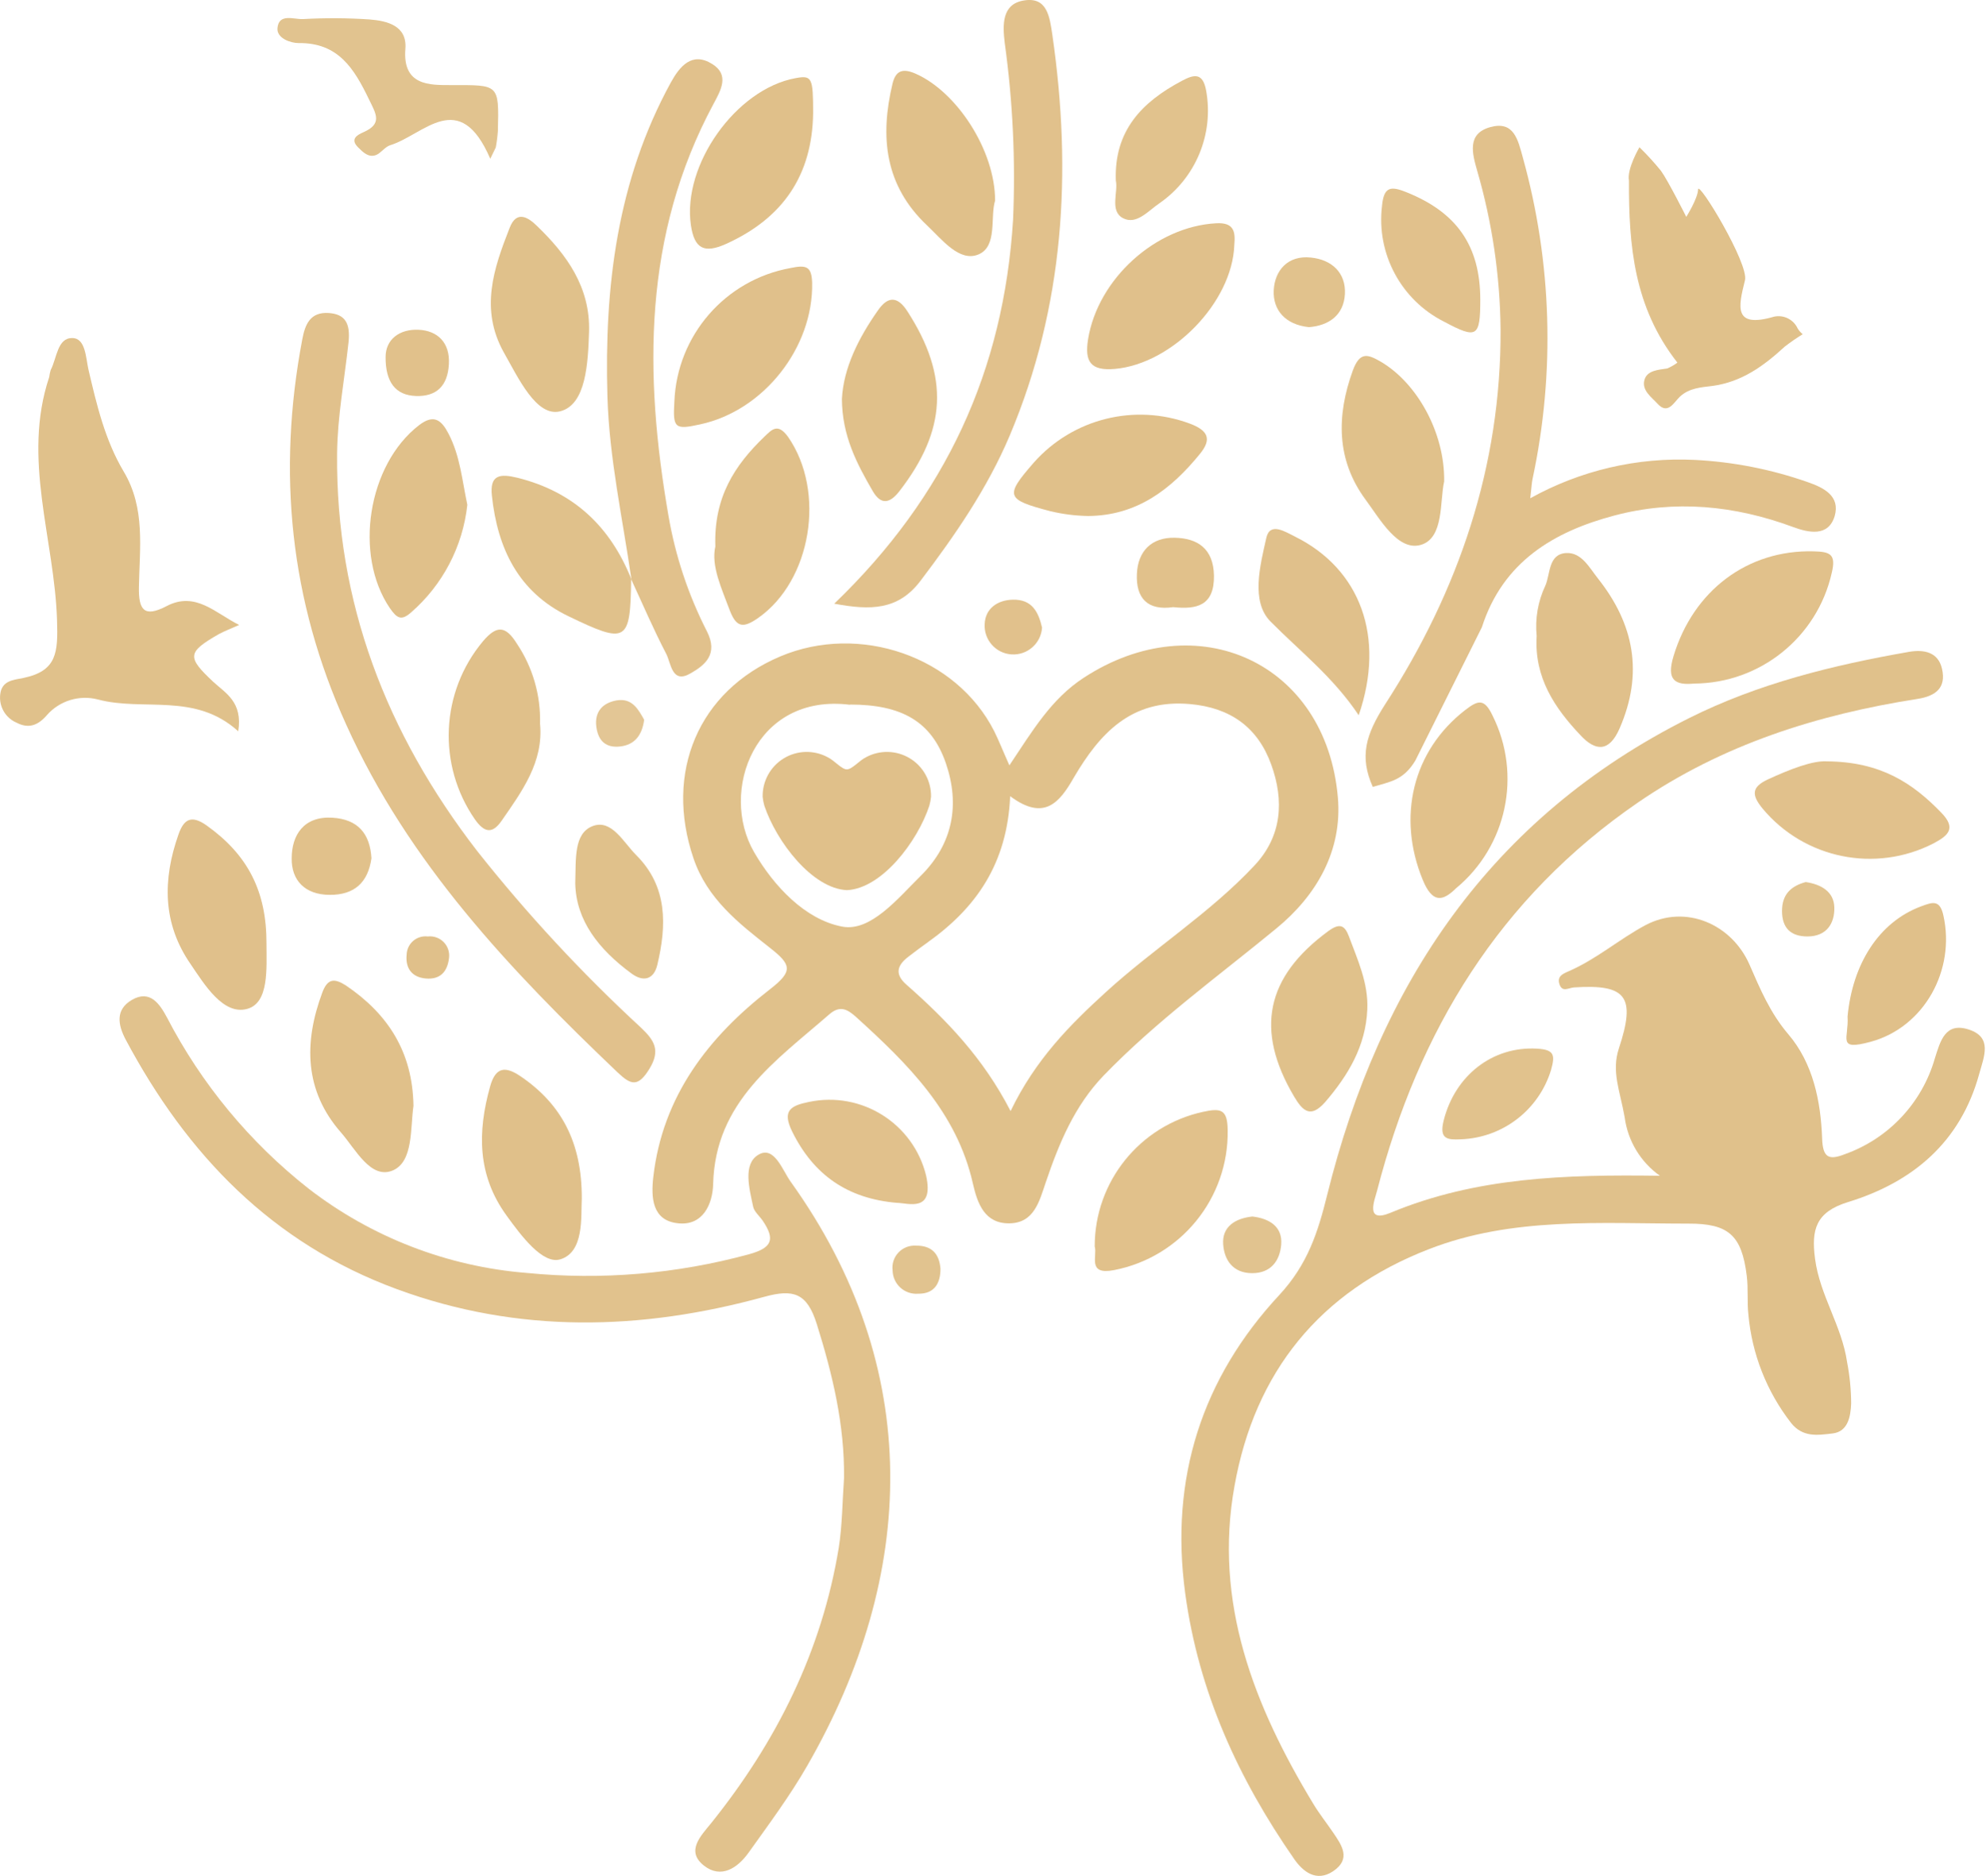
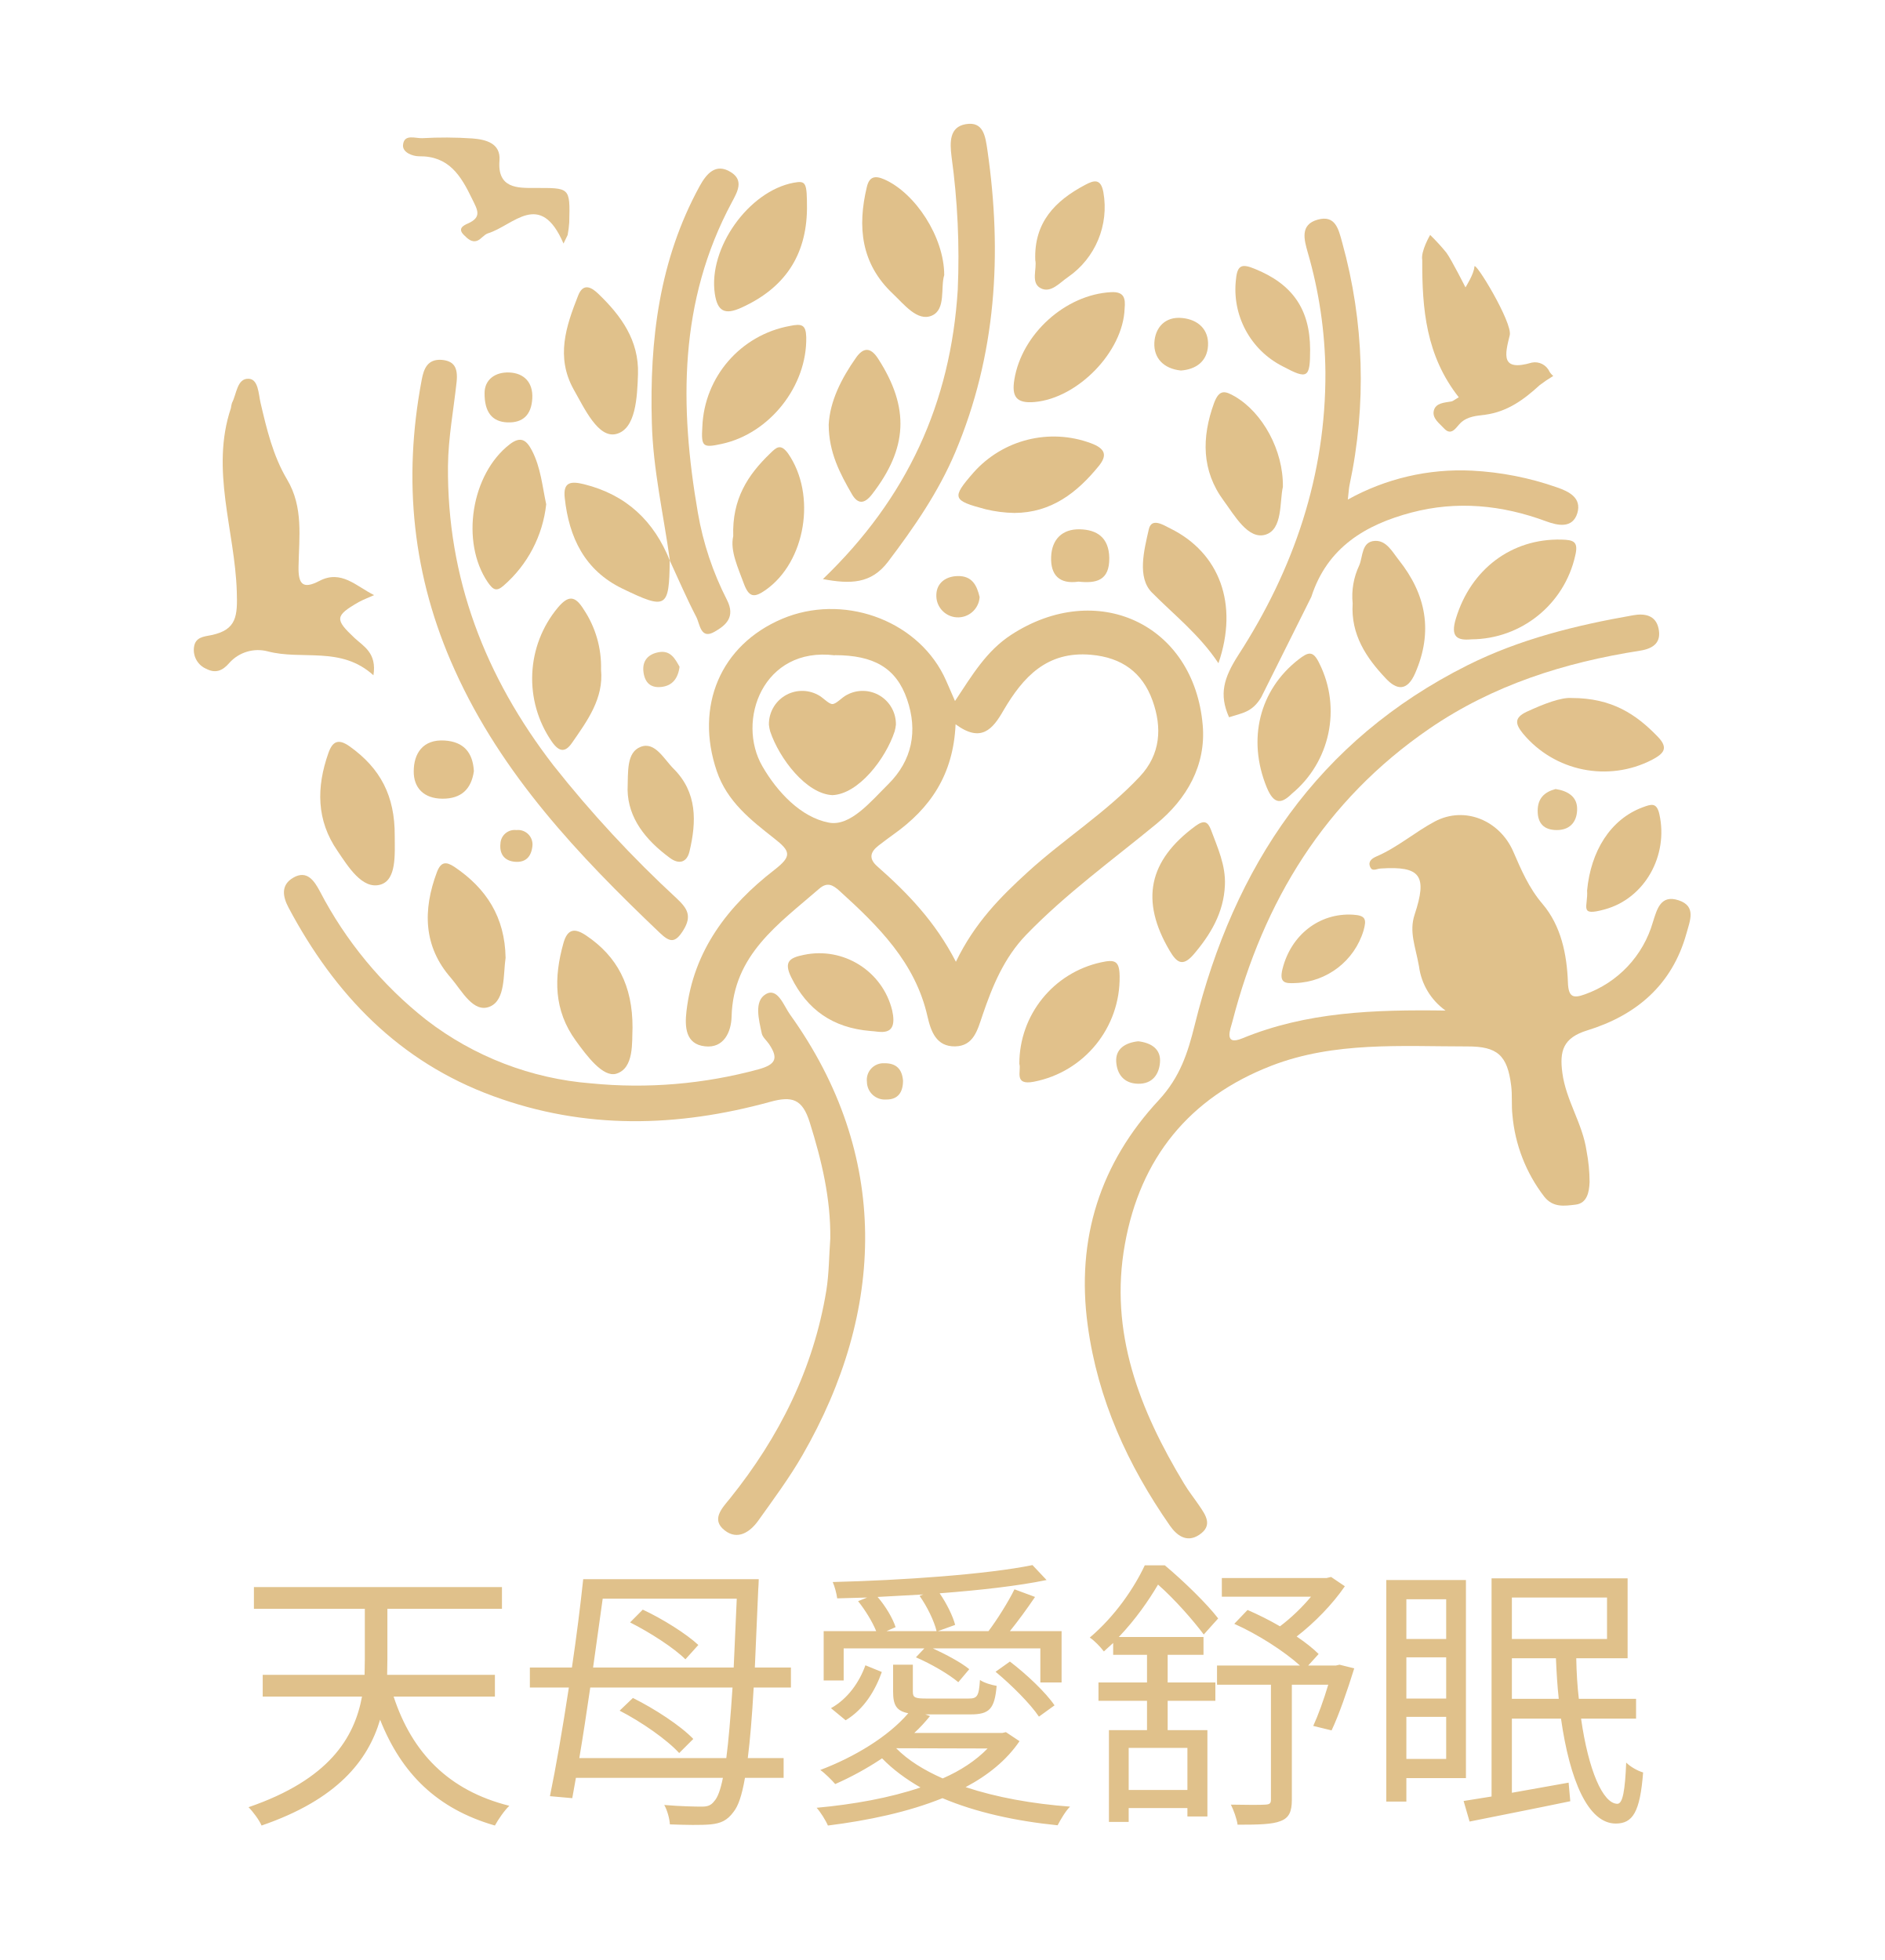
- <svg xmlns="http://www.w3.org/2000/svg" id="圖層_1" data-name="圖層 1" viewBox="0 0 281.99 266.53">
+ <svg xmlns="http://www.w3.org/2000/svg" id="圖層_1" data-name="圖層 1" viewBox="0 0 355 369.23">
  <defs>
-     <style>.cls-1{fill:#e0c18b;}.cls-2{fill:#e1c28d;}.cls-3{fill:#e1c18c;}.cls-4{fill:#e0c08a;}.cls-5{fill:#e0c08b;}.cls-6{fill:#e1c18b;}.cls-7{fill:#e1c38f;}.cls-8{fill:#e3c695;}</style>
+     <style>.cls-1,.cls-9{fill:#e0c18b;}.cls-2{fill:#e1c28d;}.cls-3{fill:#e1c18c;}.cls-4{fill:#e0c08a;}.cls-5{fill:#e0c08b;}.cls-6{fill:#e1c18b;}.cls-7{fill:#e1c38f;}.cls-8{fill:#e3c695;}.cls-9{font-size:53.15px;font-family:ARDCCSTMoritaFGB-BD, AR DCCSTMoritaFGB;}</style>
  </defs>
-   <path class="cls-1" d="M272.28,198.79a12.15,12.15,0,0,1-5-8.31c-.67-3.8-1.91-6.49-.82-9.79,2.41-7.29,1.15-9.15-6.36-8.66-.78.05-1.67.74-2.07-.42s.48-1.52,1.23-1.85c4-1.72,7.26-4.6,11-6.59,5.7-3,12.24-.13,14.76,5.64,1.49,3.42,2.93,6.86,5.51,9.88,3.51,4.12,4.61,9.5,4.8,14.85.1,2.74,1,3.05,3.21,2.19a20.43,20.43,0,0,0,12.79-13.59c.79-2.5,1.48-5.23,4.85-4.12s2.14,3.82,1.47,6.26C315,194,308.22,199.7,299,202.53c-4.57,1.41-5.23,3.9-4.68,8.05.68,5.19,3.8,9.52,4.55,14.67a31.78,31.78,0,0,1,.58,5.89c-.07,1.87-.46,4-2.62,4.26s-4.26.59-5.92-1.5a29.37,29.37,0,0,1-6.06-15.44c-.2-1.81,0-3.66-.23-5.47-.71-5.75-2.59-7.42-8.29-7.4-12.4,0-25-1-36.86,3.63-15.5,6-24.72,17.44-27.61,33.63-3,16.57,2.77,31.25,11.17,45.14.85,1.42,1.89,2.72,2.82,4.09,1.26,1.84,2.62,3.78,0,5.53-2.4,1.59-4.3,0-5.5-1.72-7.94-11.42-13.59-23.75-15.49-37.74-2.23-16.37,2.38-30.62,13.39-42.45,4-4.33,5.46-8.88,6.77-14.18,7.4-29.88,23.15-53.58,51.36-67.73,9.86-4.94,20.45-7.54,31.24-9.43,2.14-.38,4.2,0,4.74,2.42.6,2.64-.85,3.85-3.49,4.26-14.22,2.22-27.7,6.48-39.69,14.71-19.66,13.5-31.21,32.46-37.08,55.2-.34,1.32-1.73,4.61,1.89,3.11C246.13,199,258.8,198.6,272.28,198.79Z" transform="translate(-36.5 -31.74)" />
-   <path class="cls-1" d="M179.88,140.48c3.31-4.95,5.94-9.43,10.55-12.44,16.12-10.53,34.46-2.14,36.11,17,.65,7.55-3,13.91-8.75,18.62-8.3,6.83-17,13.11-24.53,20.9-4.15,4.32-6.34,9.65-8.21,15.16-.92,2.7-1.65,5.78-5.16,5.83s-4.54-2.77-5.2-5.67c-2.29-10.14-9.26-17-16.56-23.62-1.24-1.12-2.3-1.74-3.84-.4-7.58,6.61-16.19,12.41-16.49,24.08-.07,2.93-1.49,6-5,5.6-3.71-.39-3.83-3.71-3.5-6.6,1.32-11.48,7.85-19.9,16.6-26.67,3.32-2.58,3-3.49-.09-5.91-4.37-3.44-8.85-6.91-10.8-12.66-4.16-12.22.68-23.77,12.33-28.7,11.24-4.75,25,0,30.38,10.62C178.37,136.92,178.91,138.31,179.88,140.48Zm.11,4.39c-.42,9.6-4.86,15.87-11.67,20.72-.94.67-1.86,1.37-2.78,2.07-1.61,1.23-2,2.49-.26,4,5.67,5,10.88,10.38,14.77,17.94,3.53-7.32,8.39-12.21,13.53-16.9,6.84-6.24,14.77-11.21,21.12-18,3.93-4.19,4.21-9.24,2.38-14.32-1.9-5.27-5.76-8.1-11.57-8.61-8.33-.74-12.81,4.2-16.48,10.45C187,145.78,184.82,148.45,180,144.87Zm-22.76-13c-13.49-1.68-18.62,12.32-13.61,20.95,2.8,4.83,7.26,9.58,12.51,10.57,4.05.77,7.9-4,11.17-7.23,4.55-4.51,5.59-10.08,3.55-16S164.58,131.84,157.23,131.84Z" transform="translate(-36.5 -31.74)" />
-   <path class="cls-2" d="M156.39,241.75c.09-7.56-1.62-14.71-3.87-21.89-1.39-4.45-3.35-5-7.46-3.87-17.45,4.8-34.88,5.27-52.16-1.08-17.75-6.52-29.84-19.12-38.54-35.45-1.14-2.15-1.47-4.28.86-5.65,2.63-1.54,4,.65,5,2.5A74.68,74.68,0,0,0,80.31,200.6a58.31,58.31,0,0,0,31.05,12,87.44,87.44,0,0,0,31.51-2.65c3.35-.92,3.73-2.14,2-4.73-.46-.69-1.22-1.3-1.38-2-.55-2.59-1.51-6.09.74-7.42s3.4,2.19,4.57,3.82c19,26.49,17.95,55.92,2.36,83-2.46,4.29-5.44,8.29-8.32,12.33-1.56,2.19-3.91,3.77-6.35,1.85-2.62-2.05-.44-4.22,1-6,9.29-11.56,15.73-24.44,18.15-39.15C156.15,248.39,156.15,245.05,156.39,241.75Z" transform="translate(-36.5 -31.74)" />
-   <path class="cls-3" d="M237.55,139.79c-1.71,2.84-3.58,3-6.05,3.75-1.93-4.32-1-7.42,1.74-11.71,10.47-16.17,16.51-33.9,16.41-53.32A83.7,83.7,0,0,0,246.33,56c-.7-2.46-1.49-5.27,1.86-6.2s3.93,1.78,4.63,4.34a95.69,95.69,0,0,1,1.38,45.62c-.13.61-.15,1.23-.33,2.77a43.65,43.65,0,0,1,23.36-5.45,57.14,57.14,0,0,1,16,3.14c2.34.8,4.7,2,3.88,4.84-.9,3-3.73,2.36-5.9,1.56-8.32-3.08-16.81-3.91-25.38-1.64S250,111.51,247,120.85" transform="translate(-36.5 -31.74)" />
-   <path class="cls-3" d="M241.79,132" transform="translate(-36.5 -31.74)" />
-   <path class="cls-3" d="M86,80.42c-.57,5.25-1.57,10.5-1.62,15.75-.2,21.16,7,39.76,19.86,56.43a219,219,0,0,0,23.29,25.13c1.91,1.81,2.83,3.22,1.22,5.86s-2.62,2.32-4.51.53c-15.3-14.58-29.71-29.79-38.57-49.44-8-17.64-9.82-35.86-6.23-54.75.39-2.06,1.1-3.9,3.76-3.72C85.45,76.37,86.31,77.58,86,80.42Z" transform="translate(-36.5 -31.74)" />
-   <path class="cls-1" d="M70.34,135.64c-6.14-5.58-13.44-2.79-19.93-4.52a7.23,7.23,0,0,0-7.22,2.19c-1.28,1.5-2.62,2-4.33,1.11a3.87,3.87,0,0,1-2.33-4c.21-2,1.86-2.07,3.3-2.36,4.76-1,4.92-3.6,4.77-8.21-.36-11.51-5-22.92-1.11-34.54a6,6,0,0,1,.21-1c.88-1.67.94-4.58,3.07-4.54,1.9,0,1.92,2.86,2.3,4.51,1.17,5,2.35,10,5,14.46,3.12,5.23,2.25,10.88,2.16,16.45-.05,3.18.72,4.34,3.92,2.67,4.13-2.17,6.94,1,10.32,2.67-1.11.5-2,.83-2.9,1.31-4.51,2.59-4.52,3.26-.78,6.77C68.5,130.2,71,131.45,70.34,135.64Z" transform="translate(-36.5 -31.74)" />
-   <path class="cls-3" d="M155,117.51c15.88-15.27,24.07-33.15,25.4-54.52a139.42,139.42,0,0,0-1.18-25.13c-.31-2.6-.43-5.53,2.7-6.05,3.33-.56,3.68,2.28,4.07,4.93,2.81,19.48,1.68,38.52-6.06,56.88-3.19,7.54-7.78,14.18-12.7,20.67C164.07,118.44,160.17,118.48,155,117.51Z" transform="translate(-36.5 -31.74)" />
-   <path class="cls-3" d="M126.19,114.07c-1.24-8.64-3.15-17.18-3.41-26-.45-15.59,1.38-30.67,9-44.6,1.25-2.27,3-4.45,5.88-2.64,2.53,1.56,1.2,3.78.18,5.69-10,18.63-9.87,38.37-6.39,58.48a57.42,57.42,0,0,0,5.45,16.41c1.68,3.28-.27,4.83-2.31,6-2.67,1.56-2.77-1.46-3.46-2.78-1.81-3.47-3.35-7.08-5-10.64Z" transform="translate(-36.5 -31.74)" />
-   <path class="cls-1" d="M274.77,83.26c-6.17-7.87-6.92-16.62-6.88-25.86-.32-1.67,1.49-4.74,1.49-4.74A40,40,0,0,1,272.43,56c1,1.37,3.6,6.55,3.6,6.55s1.64-2.59,1.68-3.9,7.24,10.59,6.66,12.91c-.93,3.72-1.72,6.89,4.16,5.16a3,3,0,0,1,3.32,1.68,3,3,0,0,0,.72.82A29.38,29.38,0,0,0,290,81c-2.94,2.7-6.05,5-10.26,5.57-1.53.2-3.29.27-4.63,1.54-.82.78-1.7,2.61-3.15,1-.84-.92-2.24-1.87-1.89-3.32s2-1.5,3.28-1.71A7.13,7.13,0,0,0,274.77,83.26Z" transform="translate(-36.5 -31.74)" />
-   <path class="cls-4" d="M177.85,60.24c-.73,2.33.37,6.48-2.34,7.64s-5.19-2.1-7.34-4.13c-6-5.66-6.7-12.59-4.89-20.13.45-1.86,1.45-2.22,3.3-1.4C172.42,44.8,177.85,53.1,177.85,60.24Z" transform="translate(-36.5 -31.74)" />
-   <path class="cls-5" d="M132.29,88.82a20.09,20.09,0,0,1,16.5-19c2.23-.47,3-.25,3.07,2.09.19,9.19-6.87,18.18-15.9,20.12C132.35,92.83,132.06,92.58,132.29,88.82Z" transform="translate(-36.5 -31.74)" />
-   <path class="cls-4" d="M95.23,188.86c-.46,3.12,0,7.88-2.9,9.16-3.16,1.38-5.35-3.05-7.39-5.37-5.2-5.92-5.32-12.77-2.65-19.92.76-2,1.72-2,3.31-1C91.6,175.78,95.11,181.19,95.23,188.86Z" transform="translate(-36.5 -31.74)" />
-   <path class="cls-1" d="M241.64,100.14c-.64,2.77,0,8-3.27,9s-5.83-3.62-7.88-6.39c-4.16-5.63-4.18-11.89-1.82-18.39,1-2.69,2.11-2.31,4-1.21C237.79,86.17,241.74,93.2,241.64,100.14Z" transform="translate(-36.5 -31.74)" />
-   <path class="cls-4" d="M152,47.79c-.12,8.85-4.28,14.94-12.36,18.6-3.14,1.42-4.51.66-5-2.64-1.26-8.56,6.4-19.37,14.88-20.91C151.84,42.41,152,42.79,152,47.79Z" transform="translate(-36.5 -31.74)" />
-   <path class="cls-6" d="M192,208.84a19.55,19.55,0,0,1,15.38-19.13c2.61-.58,3.47-.3,3.51,2.59a19.94,19.94,0,0,1-16.17,19.9C190.88,212.94,192.41,210.15,192,208.84Z" transform="translate(-36.5 -31.74)" />
-   <path class="cls-4" d="M102.88,103.46a23.67,23.67,0,0,1-8,15.3c-1.38,1.22-2,.82-3-.61-5.16-7.57-3.14-20.39,4.14-26,2.11-1.62,3.18-.74,4.19,1.21C101.86,96.52,102.14,100,102.88,103.46Z" transform="translate(-36.5 -31.74)" />
-   <path class="cls-1" d="M126.15,114c-.11,9-.6,9.3-8.91,5.29-7.1-3.42-10.07-9.62-10.87-17.11-.33-3,1.15-3.17,3.64-2.56,8,2,13.18,6.94,16.18,14.43Z" transform="translate(-36.5 -31.74)" />
-   <path class="cls-1" d="M120.17,78.9c-.15,4.34-.39,10.36-4.12,11.28-3.37.83-5.93-4.75-8-8.39-3.39-6.11-1.45-11.86.83-17.65,1-2.63,2.68-1.47,3.83-.36C117,67.9,120.37,72.55,120.17,78.9Z" transform="translate(-36.5 -31.74)" />
-   <path class="cls-4" d="M191.07,105.05a24.75,24.75,0,0,1-5.41-.69c-6.27-1.66-6.48-2.12-2.3-6.91a20.18,20.18,0,0,1,22.11-5.54c2.71,1,3.15,2.26,1.49,4.3C202.86,101.26,198,105,191.07,105.05Z" transform="translate(-36.5 -31.74)" />
-   <path class="cls-4" d="M156.09,88.41c.23-4.4,2.36-8.66,5.15-12.62,1.31-1.86,2.68-2.12,4.16.19,6,9.3,5.54,16.91-1.14,25.54-1.46,1.89-2.69,1.88-3.79,0C158.22,97.63,156.11,93.67,156.09,88.41Z" transform="translate(-36.5 -31.74)" />
-   <path class="cls-6" d="M277.15,128.86c-2.66.25-4-.42-2.92-3.93,2.81-9.27,10.48-15.1,19.89-14.86,2.32.06,3.23.38,2.57,3.08A20.16,20.16,0,0,1,277.15,128.86Z" transform="translate(-36.5 -31.74)" />
-   <path class="cls-6" d="M243.33,157.94c-1.9,1.87-3.35,2.18-4.74-1.21-3.68-8.95-1.41-18.32,6-24.08,1.84-1.42,2.74-1.75,3.93.77A20.15,20.15,0,0,1,243.33,157.94Z" transform="translate(-36.5 -31.74)" />
-   <path class="cls-5" d="M254.78,122.1a13.57,13.57,0,0,1,1.24-7.17c.72-1.68.4-4.51,3-4.62,2.14-.08,3.24,2.07,4.45,3.6,5.16,6.5,6.5,13.49,3.09,21.32-1.52,3.5-3.51,3.17-5.53,1C257.35,132.35,254.41,128,254.78,122.1Z" transform="translate(-36.5 -31.74)" />
-   <path class="cls-3" d="M296,139.91c7.66.06,12.2,3.1,16.24,7.28,2.12,2.18,1.12,3.21-1.08,4.37a19.81,19.81,0,0,1-24.29-4.94c-1.5-1.84-1.68-3,.72-4.13C290.82,141,294,139.78,296,139.91Z" transform="translate(-36.5 -31.74)" />
-   <path class="cls-5" d="M74.35,165.87c0,3.46.39,8.39-2.77,9.22-3.36.89-6-3.4-8-6.36-4-5.77-4-12-1.73-18.43.76-2.18,1.83-2.82,4-1.28C71.66,153.16,74.39,158.35,74.35,165.87Z" transform="translate(-36.5 -31.74)" />
-   <path class="cls-4" d="M119.14,202c-.13,2.66.35,7.65-3.07,8.67-2.49.73-5.52-3.33-7.6-6.2-4.19-5.76-4.16-11.9-2.35-18.38.79-2.83,2.21-2.87,4.34-1.42C116.24,188.6,119.16,194.06,119.14,202Z" transform="translate(-36.5 -31.74)" />
-   <path class="cls-4" d="M138.11,109.38c-.24-7,2.76-11.55,6.94-15.57,1.12-1.08,1.94-2,3.39,0,5.4,7.79,3.32,20.43-4.25,25.73-2.11,1.48-3.07,1.35-4-1C139,115.33,137.48,112.16,138.11,109.38Z" transform="translate(-36.5 -31.74)" />
-   <path class="cls-4" d="M113.21,134.57c.52,5.41-2.56,9.6-5.48,13.81-1.26,1.81-2.39,1.74-3.77-.22a20.89,20.89,0,0,1,1.15-25.32c1.92-2.25,3.18-2.27,4.81.35A19.49,19.49,0,0,1,113.21,134.57Z" transform="translate(-36.5 -31.74)" />
-   <path class="cls-5" d="M211.83,66.54c-.28,8.16-8.82,16.87-16.93,17.61-3.54.32-4.35-1.07-3.84-4.23,1.4-8.58,9.61-16,18.2-16.46C211.8,63.32,212,64.68,211.83,66.54Z" transform="translate(-36.5 -31.74)" />
-   <path class="cls-7" d="M106.14,54.3c-4.4-10.21-9.42-3.41-14.21-1.93-.75.23-1.29,1.09-2,1.39-1.08.42-1.86-.39-2.56-1.08-1.21-1.19-.1-1.78.74-2.15,2.76-1.21,1.8-2.61.8-4.67-2.11-4.38-4.37-8.08-10-8-1.12,0-3.12-.68-3-2.12.19-2.16,2.34-1.23,3.62-1.29a76.23,76.23,0,0,1,9.44.05c2.52.2,5.37.88,5.11,4.17-.43,5.27,3.46,5.16,6.5,5.16,6.79,0,6.81-.22,6.64,6.51a20.68,20.68,0,0,1-.3,2.35Z" transform="translate(-36.5 -31.74)" />
-   <path class="cls-1" d="M230.72,175.17c-.22,5.21-2.73,9.37-6,13.17-2,2.24-3.1,1.39-4.4-.81-5.59-9.46-4-17,4.86-23.5,1.6-1.17,2.31-.86,2.91.7C229.34,168.1,230.89,171.41,230.72,175.17Z" transform="translate(-36.5 -31.74)" />
-   <path class="cls-5" d="M229.5,133.36c-3.61-5.42-8.37-9.11-12.54-13.33-2.8-2.84-1.47-7.94-.58-11.88.51-2.3,2.72-.84,4.11-.15C229.7,112.58,233.34,122.21,229.5,133.36Z" transform="translate(-36.5 -31.74)" />
-   <path class="cls-1" d="M118.21,157.24c.11-3.47-.23-7.09,2.47-8.13s4.38,2.32,6.19,4.12c4.49,4.48,4.33,10,3,15.59-.5,2.1-2,2.5-3.73,1.19C121.57,166.64,118.31,162.52,118.21,157.24Z" transform="translate(-36.5 -31.74)" />
-   <path class="cls-3" d="M246.77,74.27c0,5.38-.46,5.67-5.13,3.18A16.24,16.24,0,0,1,232.81,61c.26-2.77,1.24-2.86,3.52-1.93C243.41,61.92,246.75,66.64,246.77,74.27Z" transform="translate(-36.5 -31.74)" />
-   <path class="cls-3" d="M163.94,202.64c-7.08-.59-11.89-4-14.91-10.12-1.48-3-.22-3.69,2.38-4.22a14.13,14.13,0,0,1,16.64,10.47C169.22,204.06,165.5,202.66,163.94,202.64Z" transform="translate(-36.5 -31.74)" />
-   <path class="cls-2" d="M195,57.39c-.26-7.12,3.75-11.17,9.35-14.15,1.69-.9,3-1.29,3.48,1.38a16,16,0,0,1-6.64,16c-1.6,1.08-3.26,3.12-5.18,2.11S195.36,59,195,57.39Z" transform="translate(-36.5 -31.74)" />
-   <path class="cls-4" d="M298.94,176.17c.69-7.39,4.39-13.41,10.45-15.66,1.62-.6,2.67-1,3.17,1.34,1.71,7.69-2.7,15.84-10.36,17.91C297.34,181.07,299.15,179.28,298.94,176.17Z" transform="translate(-36.5 -31.74)" />
-   <path class="cls-2" d="M244,193.61c-1.88.09-3.11,0-2.43-2.67,1.6-6.39,6.94-10.58,13.26-10.21,2.44.14,2.59.89,2,3A13.91,13.91,0,0,1,244,193.61Z" transform="translate(-36.5 -31.74)" />
-   <path class="cls-6" d="M89.26,153.68c-.48,3.4-2.38,5.22-5.93,5.2s-5.43-2.09-5.4-5.16c0-3.35,1.72-6.06,5.82-5.8C87.3,148.15,89.05,150.13,89.26,153.68Z" transform="translate(-36.5 -31.74)" />
-   <path class="cls-6" d="M203.15,118c-3.65.53-5.31-1.28-5.16-4.71.14-3.27,2.1-5.21,5.36-5.15s5.52,1.55,5.59,5.38C209,117.81,206.48,118.35,203.15,118Z" transform="translate(-36.5 -31.74)" />
-   <path class="cls-2" d="M222.43,78.22c-3.35-.35-5.14-2.43-5-5.24s2-5,5.27-4.65c3,.3,5,2.19,4.84,5.19S225.25,78,222.43,78.22Z" transform="translate(-36.5 -31.74)" />
-   <path class="cls-6" d="M91.27,82.47c0-2.53,2-4,4.68-3.88s4.48,1.8,4.31,4.89S98.5,88.1,95.58,88,91.25,86,91.27,82.47Z" transform="translate(-36.5 -31.74)" />
-   <path class="cls-7" d="M214.4,204.58c2.4.28,4.31,1.43,4.09,4-.18,2.19-1.39,4.06-4.14,4.05s-3.95-1.91-4.1-4.09C210.06,206,212,204.83,214.4,204.58Z" transform="translate(-36.5 -31.74)" />
-   <path class="cls-3" d="M184.52,120.9a4.08,4.08,0,0,1-8.15-.52c.09-2.16,1.79-3.39,4-3.44C183.12,116.88,184,118.7,184.52,120.9Z" transform="translate(-36.5 -31.74)" />
-   <path class="cls-7" d="M293,157.06c2.21.33,4,1.37,4.06,3.6s-1.06,4.12-3.81,4.13c-2.41,0-3.62-1.23-3.62-3.62S290.94,157.61,293,157.06Z" transform="translate(-36.5 -31.74)" />
-   <path class="cls-7" d="M170.09,212c0,2.09-.87,3.58-3.17,3.55a3.37,3.37,0,0,1-3.63-3.31,3.13,3.13,0,0,1,3.29-3.52C168.8,208.68,169.92,209.83,170.09,212Z" transform="translate(-36.5 -31.74)" />
-   <path class="cls-8" d="M128,134c-.3,2.27-1.41,3.58-3.43,3.8s-3.08-.8-3.36-2.74c-.31-2.23.92-3.46,2.88-3.81C126.32,130.87,127.19,132.58,128,134Z" transform="translate(-36.5 -31.74)" />
-   <path class="cls-4" d="M100.28,167.85c-.24,2.06-1.35,3.09-3.32,2.91s-2.9-1.48-2.7-3.4a2.68,2.68,0,0,1,3-2.57A2.73,2.73,0,0,1,100.28,167.85Z" transform="translate(-36.5 -31.74)" />
-   <path class="cls-4" d="M168.75,144.94a7.47,7.47,0,0,1-.24,1.27c-1.7,5.15-6.79,11.79-11.72,12-4.93-.24-10-6.88-11.72-12a7.47,7.47,0,0,1-.24-1.27,6.26,6.26,0,0,1,9.21-5.63c1,.48,2,1.74,2.75,1.74s1.76-1.26,2.75-1.74A6.26,6.26,0,0,1,168.75,144.94Z" transform="translate(-36.5 -31.74)" />
+   <path class="cls-1" d="M272.28,190.37a12.15,12.15,0,0,1-5-8.31c-.67-3.8-1.91-6.5-.82-9.79,2.41-7.29,1.15-9.15-6.36-8.66-.78,0-1.67.74-2.07-.42-.35-1,.48-1.52,1.23-1.85,4-1.72,7.26-4.6,11-6.59,5.7-3,12.24-.13,14.76,5.64,1.49,3.42,2.93,6.86,5.51,9.88,3.51,4.12,4.61,9.5,4.8,14.85.1,2.74,1,3,3.21,2.19a20.43,20.43,0,0,0,12.79-13.59c.79-2.5,1.48-5.23,4.85-4.12s2.14,3.82,1.47,6.26c-2.7,9.72-9.49,15.42-18.69,18.25-4.57,1.41-5.23,3.9-4.68,8,.68,5.19,3.8,9.52,4.55,14.67a31.78,31.78,0,0,1,.58,5.89c-.07,1.87-.46,4-2.62,4.26s-4.26.59-5.92-1.5A29.37,29.37,0,0,1,284.87,210c-.2-1.81,0-3.66-.23-5.47-.71-5.75-2.59-7.42-8.29-7.4-12.4,0-25-.95-36.86,3.63-15.5,6-24.72,17.44-27.61,33.63-3,16.57,2.77,31.25,11.17,45.14.85,1.42,1.89,2.72,2.82,4.09,1.26,1.84,2.62,3.78,0,5.52-2.4,1.6-4.3,0-5.5-1.72-7.94-11.41-13.59-23.74-15.49-37.73-2.23-16.37,2.38-30.62,13.39-42.45,4-4.33,5.46-8.88,6.77-14.18,7.4-29.88,23.15-53.58,51.36-67.73,9.86-4.94,20.45-7.54,31.24-9.43,2.14-.38,4.2,0,4.74,2.42.6,2.64-.85,3.85-3.49,4.26-14.22,2.22-27.7,6.48-39.69,14.71-19.66,13.5-31.21,32.46-37.08,55.2-.34,1.32-1.73,4.61,1.89,3.11C246.13,190.62,258.8,190.18,272.28,190.37Z" />
+   <path class="cls-1" d="M179.88,132.06c3.31-5,5.94-9.43,10.55-12.45,16.12-10.52,34.46-2.13,36.11,17,.65,7.55-3,13.91-8.75,18.62-8.3,6.83-17,13.11-24.53,20.9-4.15,4.32-6.34,9.65-8.21,15.16-.92,2.7-1.65,5.78-5.16,5.83s-4.54-2.77-5.2-5.67c-2.29-10.14-9.26-17-16.56-23.62-1.24-1.12-2.3-1.74-3.84-.4-7.58,6.6-16.19,12.41-16.49,24.08-.07,2.93-1.49,6-5,5.6-3.71-.39-3.83-3.71-3.5-6.6,1.32-11.48,7.85-19.9,16.6-26.67,3.32-2.58,3-3.49-.09-5.91-4.37-3.44-8.85-6.91-10.8-12.66-4.16-12.22.68-23.77,12.33-28.7,11.24-4.75,25,0,30.38,10.62C178.37,128.5,178.91,129.88,179.88,132.06Zm.11,4.39c-.42,9.6-4.86,15.87-11.67,20.72-.94.67-1.86,1.37-2.78,2.07-1.61,1.23-2,2.49-.26,4,5.67,5,10.88,10.38,14.77,17.94,3.53-7.32,8.39-12.21,13.53-16.9,6.84-6.24,14.77-11.21,21.12-18,3.93-4.19,4.21-9.24,2.38-14.32-1.9-5.27-5.76-8.1-11.57-8.61-8.33-.74-12.81,4.2-16.48,10.45C187,137.36,184.82,140,180,136.45Zm-22.76-13c-13.49-1.68-18.62,12.32-13.61,20.94,2.8,4.84,7.26,9.59,12.51,10.58,4.05.77,7.9-4,11.17-7.23,4.55-4.51,5.59-10.08,3.55-16S164.58,123.42,157.23,123.42Z" />
+   <path class="cls-2" d="M156.39,233.33c.09-7.56-1.62-14.71-3.87-21.89-1.39-4.46-3.35-5-7.46-3.87-17.45,4.8-34.88,5.27-52.16-1.08C75.15,200,63.06,187.36,54.36,171c-1.14-2.15-1.47-4.28.86-5.65,2.63-1.54,4,.65,5,2.5a74.68,74.68,0,0,0,20.09,24.29,58.31,58.31,0,0,0,31.05,11.95,87.44,87.44,0,0,0,31.51-2.65c3.35-.92,3.73-2.14,2-4.73-.46-.69-1.22-1.3-1.38-2-.55-2.59-1.51-6.09.74-7.42s3.4,2.19,4.57,3.82c19,26.48,17.95,55.92,2.36,83-2.46,4.28-5.44,8.29-8.32,12.33-1.56,2.19-3.91,3.77-6.35,1.85-2.62-2.05-.44-4.22,1-6,9.29-11.56,15.73-24.44,18.15-39.15C156.15,240,156.15,236.63,156.39,233.33Z" />
+   <path class="cls-3" d="M237.55,131.37c-1.71,2.84-3.58,2.94-6.05,3.75-1.93-4.32-1-7.42,1.74-11.71,10.47-16.17,16.51-33.9,16.41-53.32a83.7,83.7,0,0,0-3.32-22.51c-.7-2.46-1.49-5.27,1.86-6.2s3.93,1.78,4.63,4.34a95.69,95.69,0,0,1,1.38,45.62c-.13.61-.15,1.23-.33,2.77a43.65,43.65,0,0,1,23.36-5.45,57.14,57.14,0,0,1,16,3.14c2.34.8,4.7,2,3.88,4.84-.9,3-3.73,2.36-5.9,1.56-8.32-3.08-16.81-3.91-25.38-1.64S250,103.09,247,112.43" />
+   <path class="cls-3" d="M86,72c-.57,5.25-1.57,10.5-1.62,15.75-.2,21.16,7,39.76,19.86,56.43a219,219,0,0,0,23.29,25.13c1.91,1.81,2.83,3.22,1.22,5.86s-2.62,2.32-4.51.53c-15.3-14.58-29.71-29.79-38.57-49.44-8-17.64-9.82-35.86-6.23-54.75.39-2.07,1.1-3.9,3.76-3.72C85.45,68,86.31,69.15,86,72Z" />
+   <path class="cls-1" d="M70.34,127.21c-6.14-5.57-13.44-2.78-19.93-4.51a7.23,7.23,0,0,0-7.22,2.19c-1.28,1.5-2.62,2-4.33,1.11a3.87,3.87,0,0,1-2.33-4c.21-2,1.86-2.07,3.3-2.36,4.76-1,4.92-3.6,4.77-8.21-.36-11.51-5-22.92-1.11-34.54a6,6,0,0,1,.21-1c.88-1.67.94-4.58,3.07-4.54,1.9,0,1.92,2.86,2.3,4.51,1.17,5,2.35,10,5,14.46,3.12,5.23,2.25,10.88,2.16,16.45-.05,3.18.72,4.34,3.92,2.67,4.13-2.17,6.94,1,10.32,2.67-1.11.5-2,.82-2.9,1.31-4.51,2.59-4.52,3.26-.78,6.77C68.5,121.78,71,123,70.34,127.21Z" />
+   <path class="cls-3" d="M155,109.09c15.88-15.27,24.07-33.15,25.4-54.52a139.42,139.42,0,0,0-1.18-25.13c-.31-2.6-.43-5.53,2.7-6.05,3.33-.56,3.68,2.28,4.07,4.93,2.81,19.48,1.68,38.52-6.06,56.88-3.19,7.54-7.78,14.18-12.7,20.67C164.07,110,160.17,110.06,155,109.09Z" />
+   <path class="cls-3" d="M126.19,105.65C125,97,123,88.47,122.78,79.67c-.45-15.59,1.38-30.67,9-44.6,1.25-2.27,3-4.45,5.88-2.64,2.53,1.56,1.2,3.77.18,5.69-10,18.63-9.87,38.37-6.39,58.48A57.42,57.42,0,0,0,136.92,113c1.68,3.28-.27,4.83-2.31,6-2.67,1.56-2.77-1.46-3.46-2.78-1.81-3.47-3.35-7.08-5-10.64Z" />
+   <path class="cls-1" d="M274.77,74.84C268.6,67,267.85,58.22,267.89,49c-.32-1.67,1.49-4.74,1.49-4.74a40,40,0,0,1,3.05,3.33c1,1.37,3.6,6.55,3.6,6.55s1.64-2.59,1.68-3.9,7.24,10.59,6.66,12.91c-.93,3.72-1.72,6.89,4.16,5.16A3,3,0,0,1,291.85,70a3,3,0,0,0,.72.82A29.38,29.38,0,0,0,290,72.56c-2.94,2.7-6.05,5-10.26,5.57-1.53.2-3.29.27-4.63,1.54-.82.78-1.7,2.61-3.15,1-.84-.92-2.24-1.87-1.89-3.32s2-1.5,3.28-1.72C273.65,75.6,273.9,75.34,274.77,74.84Z" />
+   <path class="cls-4" d="M177.85,51.82c-.73,2.33.37,6.48-2.34,7.64s-5.19-2.1-7.34-4.13c-6-5.66-6.7-12.59-4.89-20.13.45-1.86,1.45-2.22,3.3-1.4C172.42,36.38,177.85,44.68,177.85,51.82Z" />
+   <path class="cls-5" d="M132.29,80.4a20.11,20.11,0,0,1,16.5-19c2.23-.46,3-.24,3.07,2.1.19,9.19-6.87,18.17-15.9,20.12C132.35,84.41,132.06,84.16,132.29,80.4Z" />
+   <path class="cls-4" d="M95.23,180.44c-.46,3.12,0,7.88-2.9,9.16-3.16,1.38-5.35-3-7.39-5.37-5.2-5.92-5.32-12.78-2.65-19.92.76-2,1.72-2.05,3.31-1C91.6,167.36,95.11,172.77,95.23,180.44Z" />
+   <path class="cls-1" d="M241.64,91.72c-.64,2.77,0,8-3.27,9s-5.83-3.62-7.88-6.4c-4.16-5.62-4.18-11.88-1.82-18.38,1-2.69,2.11-2.31,4-1.21C237.79,77.75,241.74,84.78,241.64,91.72Z" />
+   <path class="cls-4" d="M152,39.37c-.12,8.85-4.28,14.94-12.36,18.59-3.14,1.43-4.51.67-5-2.63C133.37,46.77,141,36,149.51,34.42,151.84,34,152,34.37,152,39.37Z" />
+   <path class="cls-6" d="M192,200.42a19.55,19.55,0,0,1,15.38-19.13c2.61-.58,3.47-.3,3.51,2.59a19.94,19.94,0,0,1-16.17,19.9C190.88,204.52,192.41,201.73,192,200.42Z" />
+   <path class="cls-4" d="M102.88,95a23.67,23.67,0,0,1-8,15.3c-1.38,1.22-2,.82-3-.61-5.16-7.57-3.14-20.39,4.14-26,2.11-1.62,3.18-.74,4.19,1.21C101.86,88.1,102.14,91.57,102.88,95Z" />
+   <path class="cls-1" d="M126.15,105.6c-.11,9-.6,9.3-8.91,5.29-7.1-3.43-10.07-9.62-10.87-17.11-.33-3,1.15-3.17,3.64-2.56,8,2,13.18,6.94,16.18,14.43Z" />
+   <path class="cls-1" d="M120.17,70.48c-.15,4.34-.39,10.36-4.12,11.28-3.37.83-5.93-4.75-8-8.4-3.39-6.11-1.45-11.85.83-17.64,1-2.63,2.68-1.47,3.83-.36C117,59.48,120.37,64.13,120.17,70.48Z" />
+   <path class="cls-4" d="M191.07,96.63a24.75,24.75,0,0,1-5.41-.69c-6.27-1.66-6.48-2.12-2.3-6.91a20.18,20.18,0,0,1,22.11-5.54c2.71,1,3.15,2.26,1.49,4.3C202.86,92.83,198,96.6,191.07,96.63Z" />
+   <path class="cls-4" d="M156.09,80c.23-4.4,2.36-8.66,5.15-12.62,1.31-1.86,2.68-2.12,4.16.19,6,9.3,5.54,16.91-1.14,25.54-1.46,1.89-2.69,1.88-3.79,0C158.22,89.21,156.11,85.25,156.09,80Z" />
+   <path class="cls-6" d="M277.15,120.44c-2.66.25-4-.42-2.92-3.93,2.81-9.27,10.48-15.1,19.89-14.86,2.32.06,3.23.38,2.57,3.08A20.16,20.16,0,0,1,277.15,120.44Z" />
+   <path class="cls-6" d="M243.33,149.52c-1.9,1.87-3.35,2.18-4.74-1.21-3.68-9-1.41-18.32,6-24.08,1.84-1.42,2.74-1.75,3.93.77A20.15,20.15,0,0,1,243.33,149.52Z" />
+   <path class="cls-5" d="M254.78,113.68a13.57,13.57,0,0,1,1.24-7.17c.72-1.68.4-4.52,3-4.62,2.14-.08,3.24,2.07,4.45,3.6,5.16,6.5,6.5,13.49,3.09,21.32-1.52,3.5-3.51,3.17-5.53,1C257.35,123.93,254.41,119.55,254.78,113.68Z" />
+   <path class="cls-3" d="M296,131.49c7.66,0,12.2,3.1,16.24,7.28,2.12,2.18,1.12,3.21-1.08,4.37a19.81,19.81,0,0,1-24.29-4.94c-1.5-1.84-1.68-3,.72-4.13C290.82,132.58,294,131.36,296,131.49Z" />
+   <path class="cls-5" d="M74.35,157.45c0,3.46.39,8.39-2.77,9.22-3.36.89-6-3.4-8-6.36-4-5.77-4-12-1.73-18.43.76-2.18,1.83-2.82,4-1.28C71.66,144.74,74.39,149.93,74.35,157.45Z" />
+   <path class="cls-4" d="M119.14,193.6c-.13,2.66.35,7.65-3.07,8.67-2.49.73-5.52-3.33-7.6-6.2-4.19-5.76-4.16-11.9-2.35-18.38.79-2.83,2.21-2.87,4.34-1.42C116.24,180.18,119.16,185.64,119.14,193.6Z" />
+   <path class="cls-4" d="M138.11,101c-.24-7,2.76-11.55,6.94-15.57,1.12-1.08,1.94-2,3.39,0,5.4,7.79,3.32,20.43-4.25,25.73-2.11,1.48-3.07,1.35-4-1C139,106.91,137.48,103.74,138.11,101Z" />
+   <path class="cls-4" d="M113.21,126.15c.52,5.41-2.56,9.6-5.48,13.81-1.26,1.81-2.39,1.74-3.77-.22a20.89,20.89,0,0,1,1.15-25.32c1.92-2.25,3.18-2.27,4.81.35A19.49,19.49,0,0,1,113.21,126.15Z" />
+   <path class="cls-5" d="M211.83,58.12C211.55,66.28,203,75,194.9,75.73c-3.54.32-4.35-1.07-3.84-4.23,1.4-8.58,9.61-16,18.2-16.46C211.8,54.9,212,56.26,211.83,58.12Z" />
+   <path class="cls-7" d="M106.14,45.88c-4.4-10.21-9.42-3.41-14.21-1.93-.75.23-1.29,1.09-2,1.38-1.08.43-1.86-.38-2.56-1.07-1.21-1.19-.1-1.78.74-2.15,2.76-1.21,1.8-2.61.8-4.67-2.11-4.38-4.37-8.08-10-8-1.12,0-3.12-.68-3-2.12.19-2.16,2.34-1.23,3.62-1.29a76.23,76.23,0,0,1,9.44.05c2.52.2,5.37.88,5.11,4.17-.43,5.27,3.46,5.16,6.5,5.16,6.79,0,6.81-.22,6.64,6.51a20.68,20.68,0,0,1-.3,2.35Z" />
+   <path class="cls-1" d="M230.72,166.75c-.22,5.21-2.73,9.37-6,13.17-2,2.24-3.1,1.39-4.4-.81-5.59-9.46-4-17,4.86-23.51,1.6-1.16,2.31-.85,2.91.71C229.34,159.68,230.89,163,230.72,166.75Z" />
+   <path class="cls-5" d="M229.5,124.94c-3.61-5.42-8.37-9.11-12.54-13.33-2.8-2.84-1.47-7.94-.58-11.88.51-2.3,2.72-.84,4.11-.15C229.7,104.16,233.34,113.79,229.5,124.94Z" />
+   <path class="cls-1" d="M118.21,148.82c.11-3.47-.23-7.09,2.47-8.13s4.38,2.32,6.19,4.12c4.49,4.48,4.33,10,3,15.59-.5,2.1-2,2.5-3.73,1.19C121.57,158.22,118.31,154.1,118.21,148.82Z" />
+   <path class="cls-3" d="M246.77,65.85c0,5.38-.46,5.67-5.13,3.18a16.24,16.24,0,0,1-8.83-16.46c.26-2.77,1.24-2.86,3.52-1.93C243.41,53.5,246.75,58.21,246.77,65.85Z" />
+   <path class="cls-3" d="M163.94,194.22c-7.08-.59-11.89-4-14.91-10.12-1.48-3-.22-3.69,2.38-4.22a14.13,14.13,0,0,1,16.64,10.47C169.22,195.64,165.5,194.24,163.94,194.22Z" />
+   <path class="cls-2" d="M195,49c-.26-7.12,3.75-11.17,9.35-14.15,1.69-.91,3-1.29,3.48,1.38a16,16,0,0,1-6.64,15.95c-1.6,1.08-3.26,3.12-5.18,2.11S195.36,50.62,195,49Z" />
+   <path class="cls-4" d="M298.94,167.75c.69-7.39,4.39-13.41,10.45-15.66,1.62-.6,2.67-1,3.17,1.33,1.71,7.7-2.7,15.85-10.36,17.91C297.34,172.65,299.15,170.86,298.94,167.75Z" />
+   <path class="cls-2" d="M244,185.19c-1.88.09-3.11.05-2.43-2.67,1.6-6.39,6.94-10.58,13.26-10.21,2.44.14,2.59.89,2,3A13.91,13.91,0,0,1,244,185.19Z" />
+   <path class="cls-6" d="M89.26,145.26c-.48,3.4-2.38,5.22-5.93,5.2s-5.43-2.09-5.4-5.16c0-3.35,1.72-6.06,5.82-5.8C87.3,139.73,89.05,141.71,89.26,145.26Z" />
+   <path class="cls-6" d="M203.15,109.57c-3.65.53-5.31-1.28-5.16-4.71.14-3.27,2.1-5.21,5.36-5.15s5.52,1.55,5.59,5.38C209,109.39,206.48,109.93,203.15,109.57Z" />
+   <path class="cls-2" d="M222.43,69.8c-3.35-.35-5.14-2.43-5-5.24s2-5,5.27-4.65c3,.3,5,2.19,4.84,5.19S225.25,69.59,222.43,69.8Z" />
+   <path class="cls-6" d="M91.27,74.05c0-2.53,2-4,4.68-3.88s4.48,1.8,4.31,4.89-1.76,4.62-4.68,4.51S91.25,77.6,91.27,74.05Z" />
+   <path class="cls-7" d="M214.4,196.16c2.4.28,4.31,1.43,4.09,4-.18,2.19-1.39,4.06-4.14,4s-3.95-1.91-4.1-4.09C210.06,197.56,212,196.41,214.4,196.16Z" />
+   <path class="cls-3" d="M184.52,112.48a4.08,4.08,0,0,1-8.15-.52c.09-2.16,1.79-3.39,4-3.44C183.12,108.46,184,110.28,184.52,112.48Z" />
+   <path class="cls-7" d="M293,148.64c2.21.33,4,1.37,4.06,3.6s-1.06,4.12-3.81,4.13c-2.41,0-3.62-1.23-3.62-3.62S290.94,149.19,293,148.64Z" />
+   <path class="cls-7" d="M170.09,203.58c0,2.09-.87,3.58-3.17,3.55a3.37,3.37,0,0,1-3.63-3.31,3.13,3.13,0,0,1,3.29-3.52C168.8,200.26,169.92,201.41,170.09,203.58Z" />
+   <path class="cls-8" d="M128,125.61c-.3,2.27-1.41,3.58-3.43,3.8s-3.08-.8-3.36-2.74c-.31-2.23.92-3.46,2.88-3.81C126.32,122.45,127.19,124.16,128,125.61Z" />
+   <path class="cls-4" d="M100.28,159.43c-.24,2.06-1.35,3.09-3.32,2.91s-2.9-1.48-2.7-3.4a2.68,2.68,0,0,1,3-2.57A2.73,2.73,0,0,1,100.28,159.43Z" />
+   <path class="cls-4" d="M168.75,136.52a7.47,7.47,0,0,1-.24,1.27c-1.7,5.15-6.79,11.79-11.72,12-4.93-.24-10-6.88-11.72-12a7.47,7.47,0,0,1-.24-1.27,6.26,6.26,0,0,1,9.21-5.63c1,.48,2,1.74,2.75,1.74s1.76-1.26,2.75-1.74A6.26,6.26,0,0,1,168.75,136.52Z" />
+   <text class="cls-9" transform="translate(44.64 339.54)">天母愛舒眠</text>
</svg>
